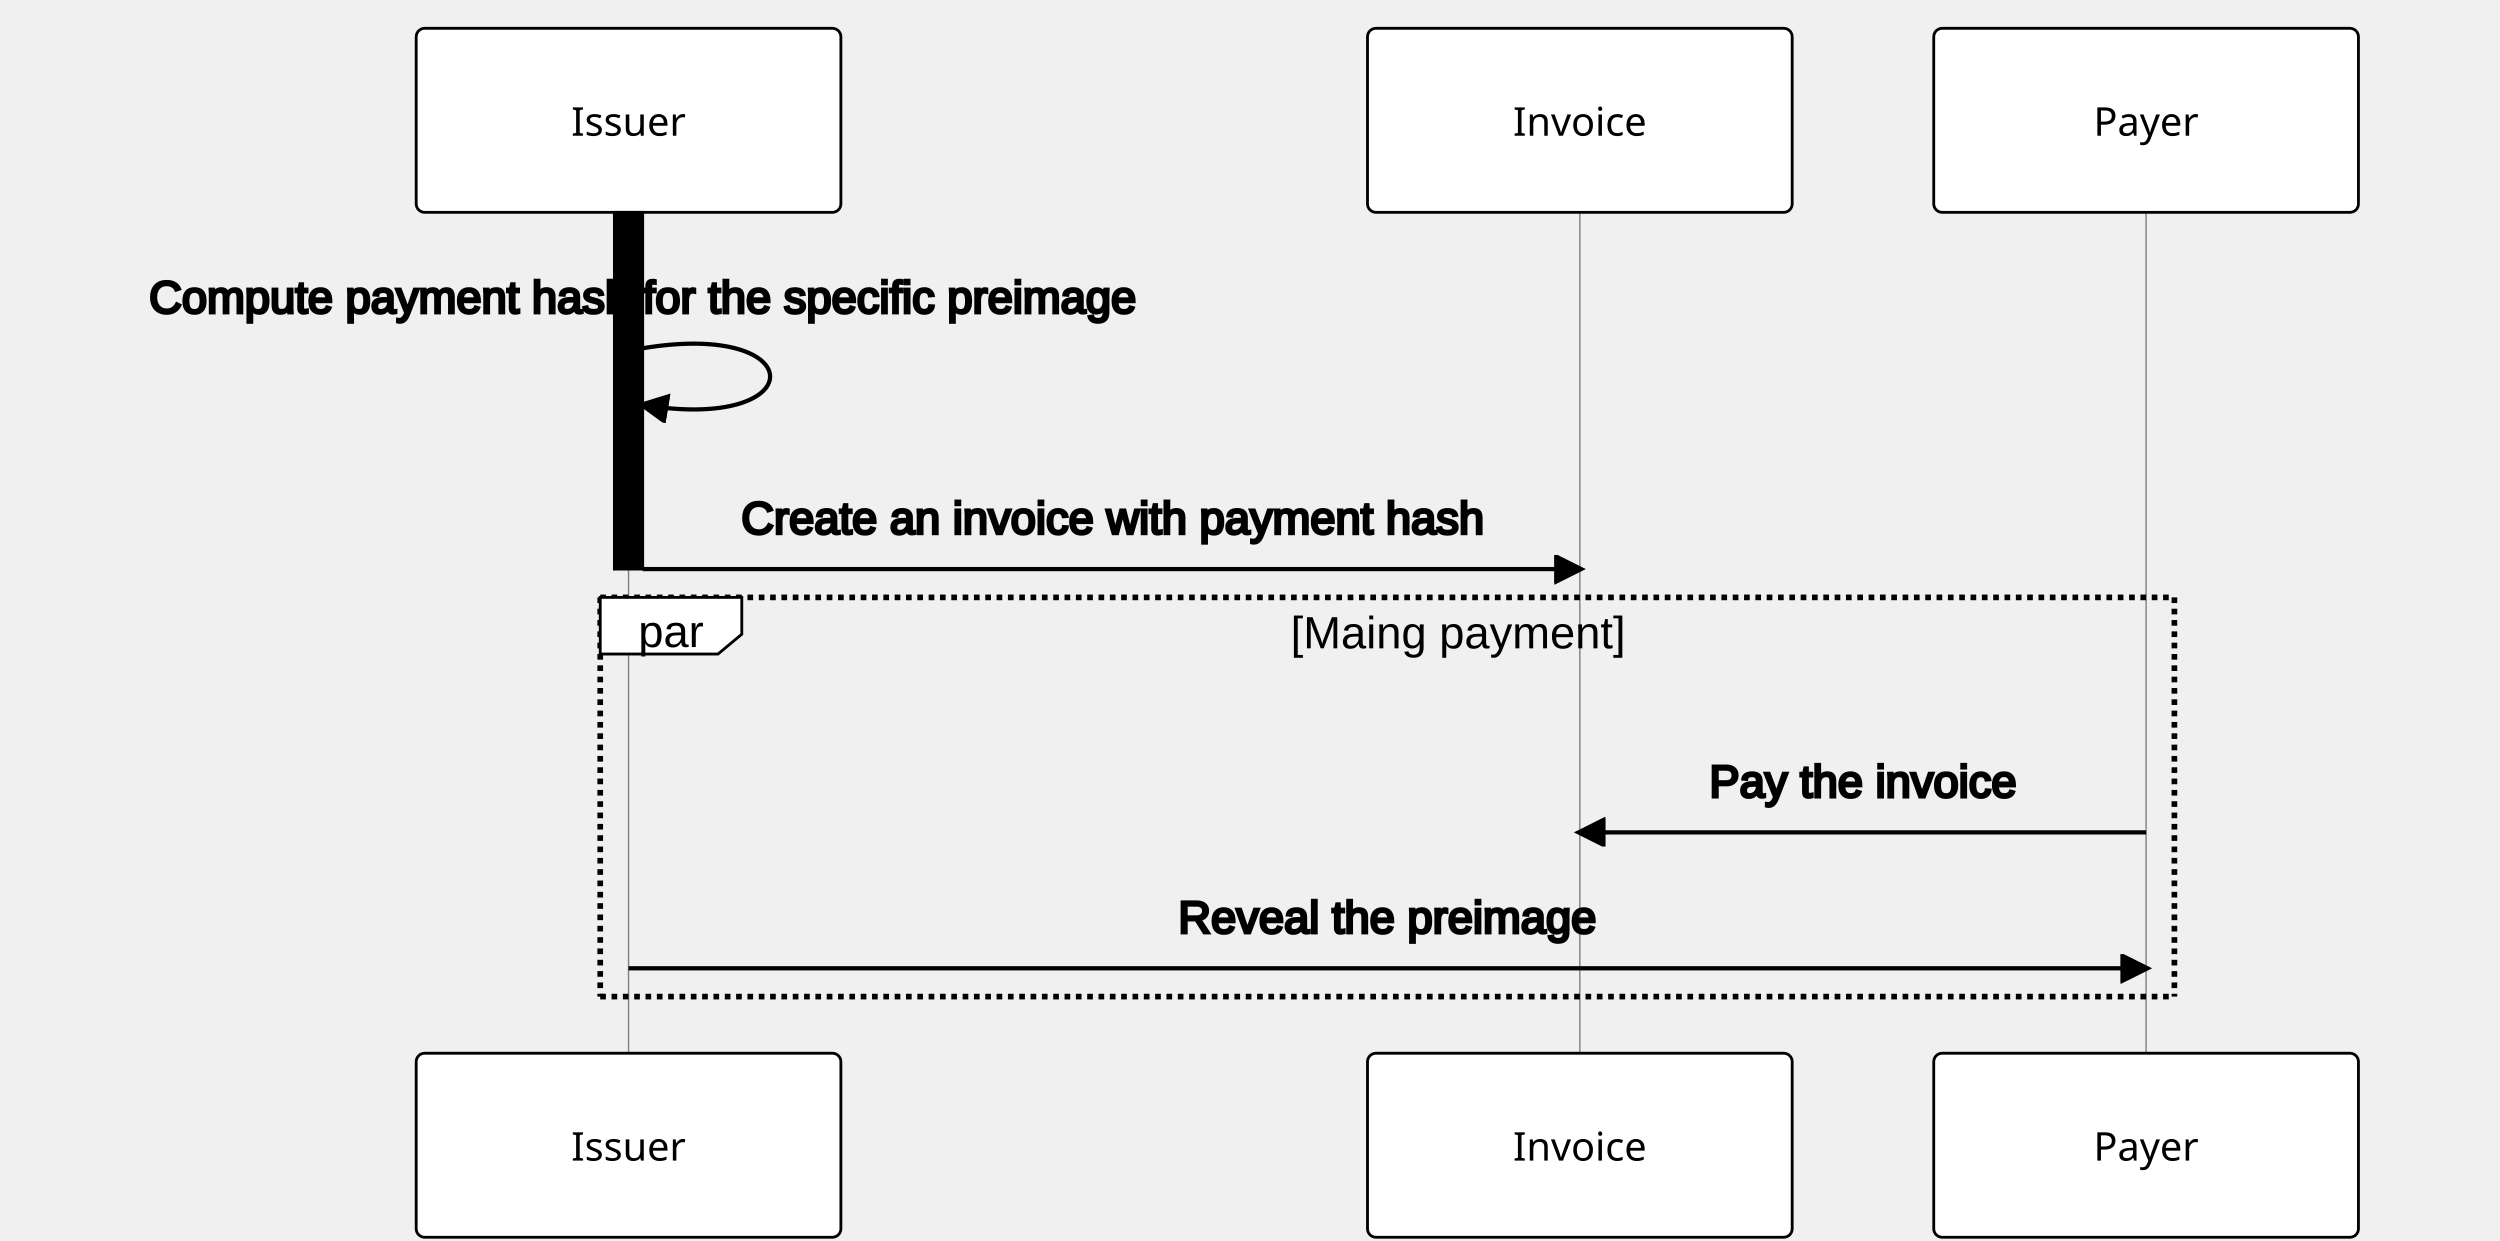
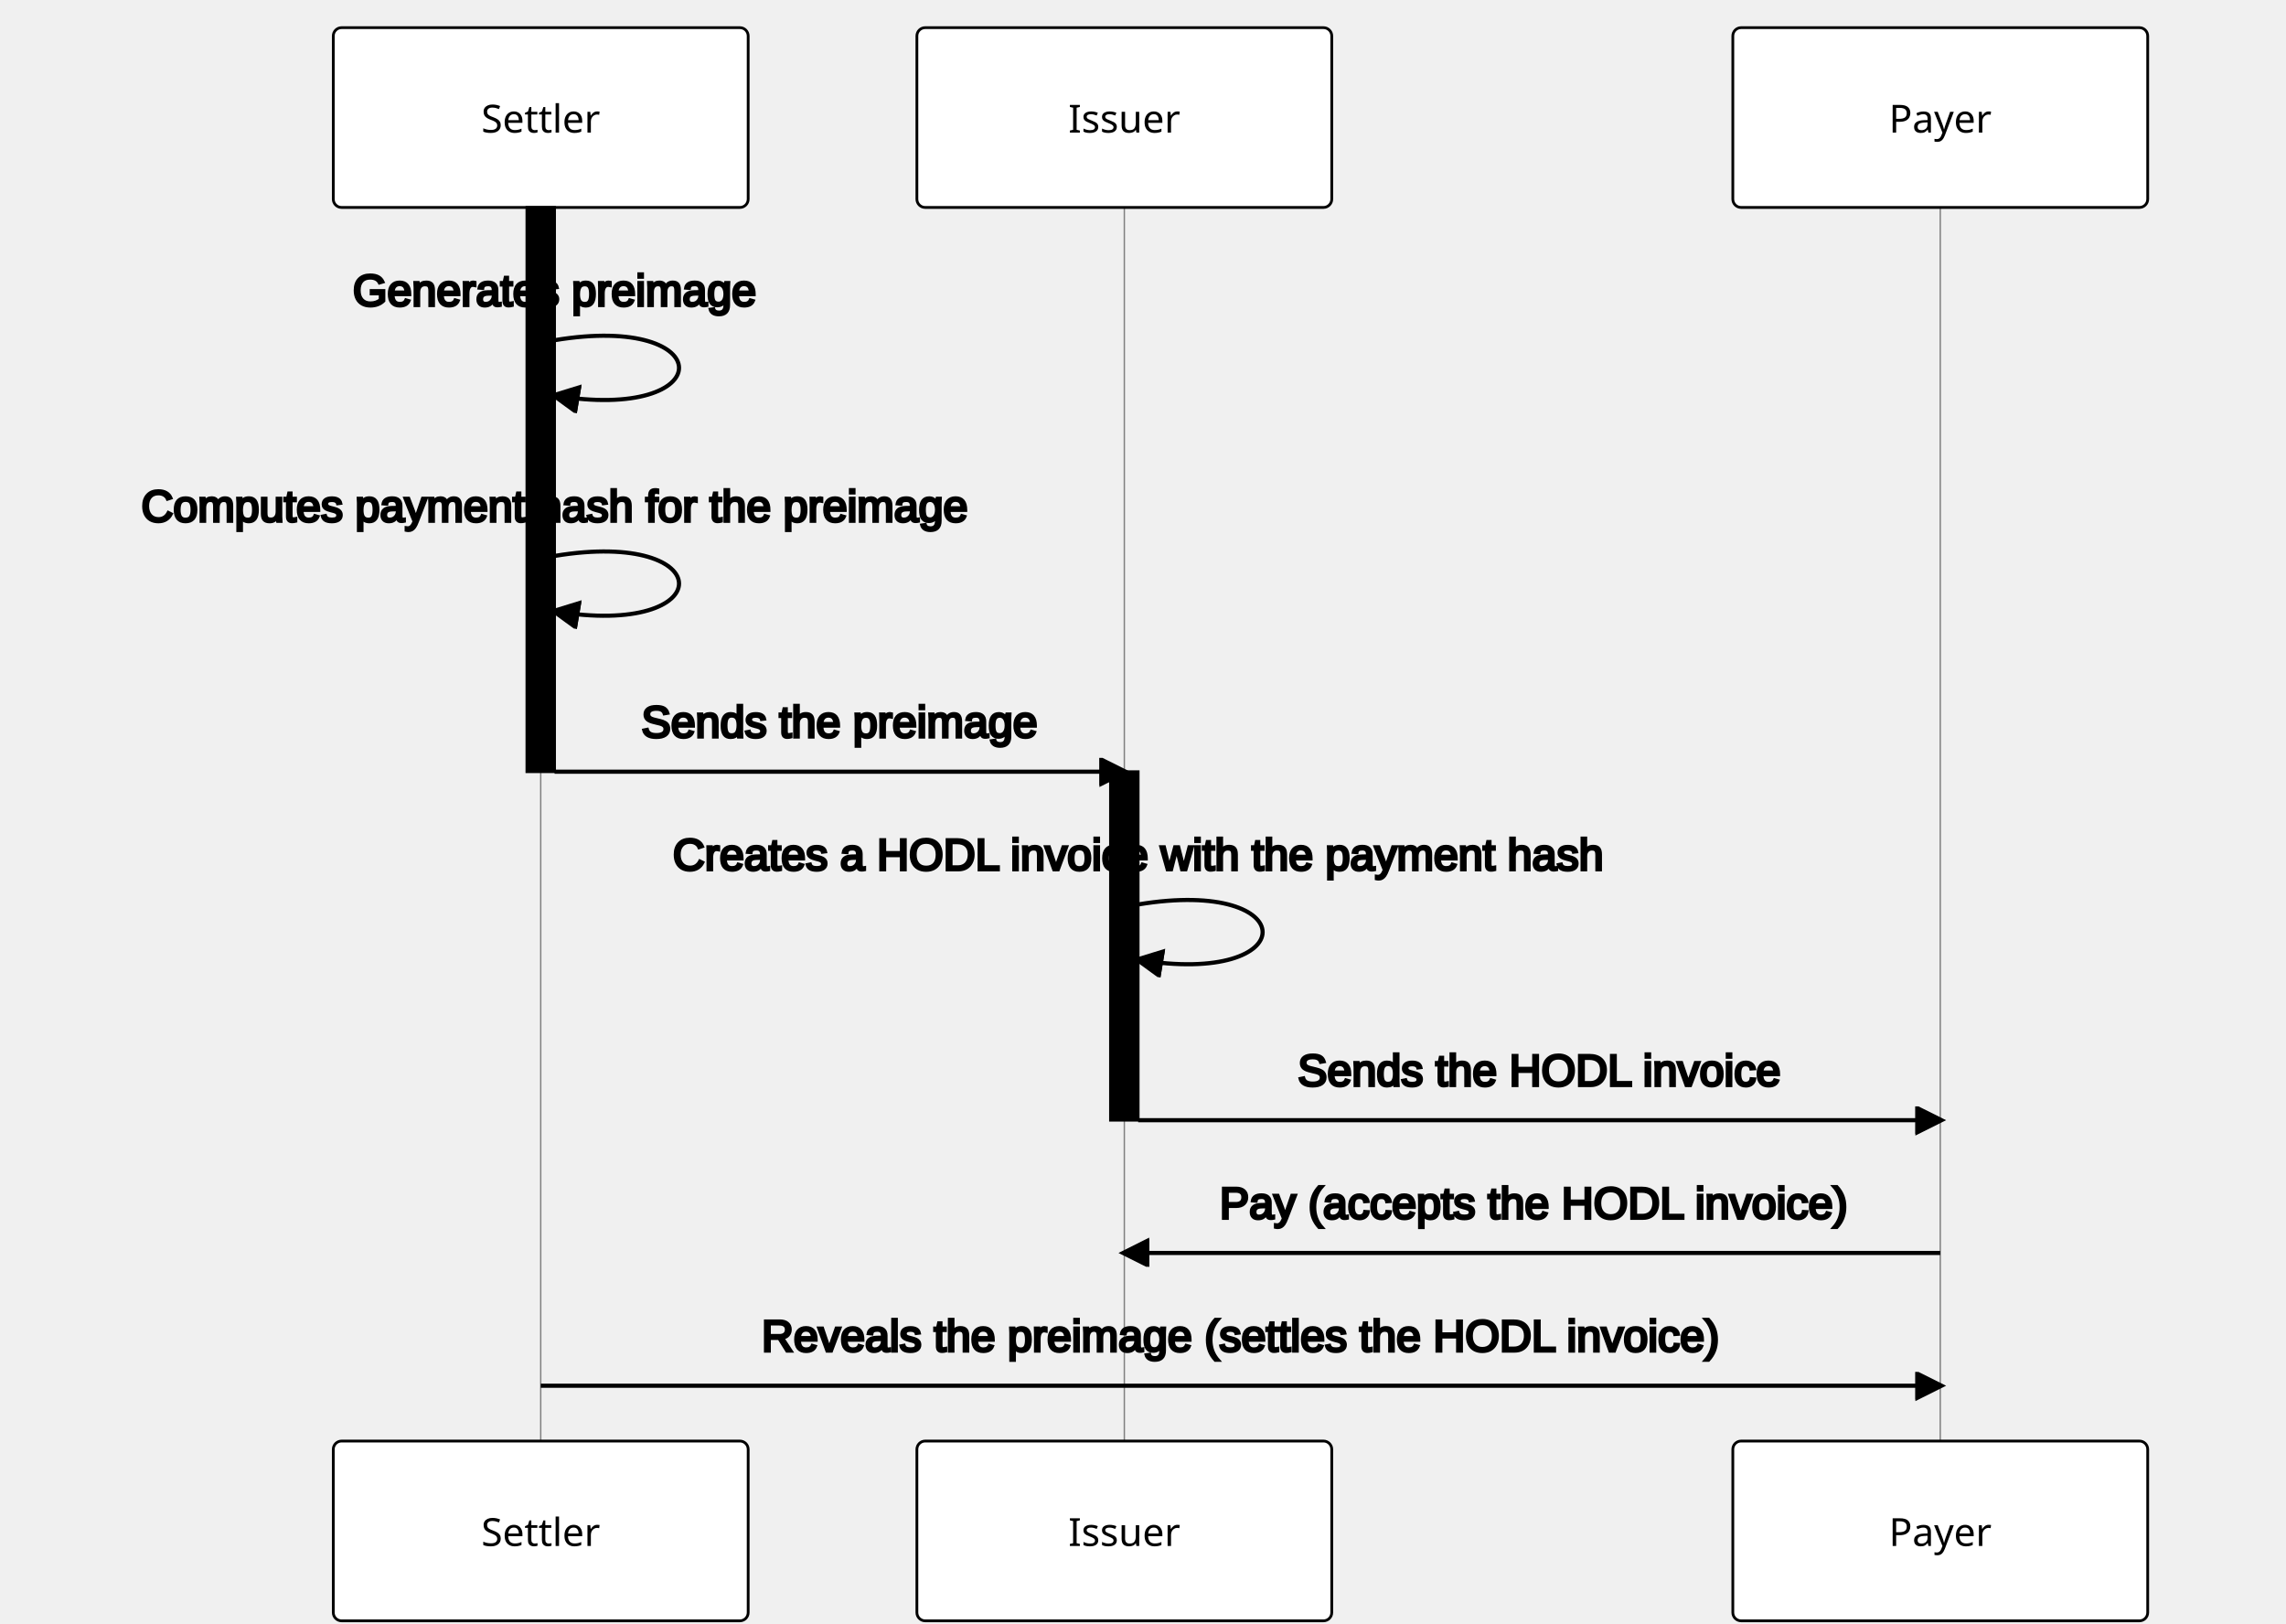
- <svg xmlns="http://www.w3.org/2000/svg" id="mermaid-1674155125392" width="100%" height="438" style="max-width: 883px;" viewBox="-147 -10 883 438">
-   <style>#mermaid-1674155125392{font-family:"trebuchet ms",verdana,arial,sans-serif;font-size:16px;fill:#000;}#mermaid-1674155125392 .error-icon{fill:#000;}#mermaid-1674155125392 .error-text{fill:#ffffff;stroke:#ffffff;}#mermaid-1674155125392 .edge-thickness-normal{stroke-width:2px;}#mermaid-1674155125392 .edge-thickness-thick{stroke-width:3.5px;}#mermaid-1674155125392 .edge-pattern-solid{stroke-dasharray:0;}#mermaid-1674155125392 .edge-pattern-dashed{stroke-dasharray:3;}#mermaid-1674155125392 .edge-pattern-dotted{stroke-dasharray:2;}#mermaid-1674155125392 .marker{fill:#000;stroke:#000;}#mermaid-1674155125392 .marker.cross{stroke:#000;}#mermaid-1674155125392 svg{font-family:"trebuchet ms",verdana,arial,sans-serif;font-size:16px;}#mermaid-1674155125392 .actor{stroke:#000;fill:#FFFFFF;}#mermaid-1674155125392 text.actor &gt; tspan{fill:#000;stroke:none;}#mermaid-1674155125392 .actor-line{stroke:grey;}#mermaid-1674155125392 .messageLine0{stroke-width:1.5;stroke-dasharray:none;stroke:#000;}#mermaid-1674155125392 .messageLine1{stroke-width:1.5;stroke-dasharray:2,2;stroke:#000;}#mermaid-1674155125392 #arrowhead path{fill:#000;stroke:#000;}#mermaid-1674155125392 .sequenceNumber{fill:#ffffff;}#mermaid-1674155125392 #sequencenumber{fill:#000;}#mermaid-1674155125392 #crosshead path{fill:#000;stroke:#000;}#mermaid-1674155125392 .messageText{fill:#000;stroke:#000;}#mermaid-1674155125392 .labelBox{stroke:#000;fill:#FFFFFF;}#mermaid-1674155125392 .labelText,#mermaid-1674155125392 .labelText &gt; tspan{fill:#000;stroke:none;}#mermaid-1674155125392 .loopText,#mermaid-1674155125392 .loopText &gt; tspan{fill:#000;stroke:none;}#mermaid-1674155125392 .loopLine{stroke-width:2px;stroke-dasharray:2,2;stroke:#000;fill:#000;}#mermaid-1674155125392 .note{stroke:hsl(52.683,60%,73.922%);fill:#fff5ad;}#mermaid-1674155125392 .noteText,#mermaid-1674155125392 .noteText &gt; tspan{fill:#333;stroke:none;}#mermaid-1674155125392 .activation0{fill:#000;stroke:#000;}#mermaid-1674155125392 .activation1{fill:#000;stroke:#000;}#mermaid-1674155125392 .activation2{fill:#000;stroke:#000;}#mermaid-1674155125392:root{--mermaid-font-family:"trebuchet ms",verdana,arial,sans-serif;}</style>
+ <svg xmlns="http://www.w3.org/2000/svg" id="mermaid-1674643308256" width="100%" height="587" style="max-width: 826.5px;" viewBox="-120.5 -10 826.5 587">
+   <style>#mermaid-1674643308256{font-family:"trebuchet ms",verdana,arial,sans-serif;font-size:16px;fill:#000;}#mermaid-1674643308256 .error-icon{fill:#000;}#mermaid-1674643308256 .error-text{fill:#ffffff;stroke:#ffffff;}#mermaid-1674643308256 .edge-thickness-normal{stroke-width:2px;}#mermaid-1674643308256 .edge-thickness-thick{stroke-width:3.5px;}#mermaid-1674643308256 .edge-pattern-solid{stroke-dasharray:0;}#mermaid-1674643308256 .edge-pattern-dashed{stroke-dasharray:3;}#mermaid-1674643308256 .edge-pattern-dotted{stroke-dasharray:2;}#mermaid-1674643308256 .marker{fill:#000;stroke:#000;}#mermaid-1674643308256 .marker.cross{stroke:#000;}#mermaid-1674643308256 svg{font-family:"trebuchet ms",verdana,arial,sans-serif;font-size:16px;}#mermaid-1674643308256 .actor{stroke:#000;fill:#FFFFFF;}#mermaid-1674643308256 text.actor &gt; tspan{fill:#000;stroke:none;}#mermaid-1674643308256 .actor-line{stroke:grey;}#mermaid-1674643308256 .messageLine0{stroke-width:1.5;stroke-dasharray:none;stroke:#000;}#mermaid-1674643308256 .messageLine1{stroke-width:1.5;stroke-dasharray:2,2;stroke:#000;}#mermaid-1674643308256 #arrowhead path{fill:#000;stroke:#000;}#mermaid-1674643308256 .sequenceNumber{fill:#ffffff;}#mermaid-1674643308256 #sequencenumber{fill:#000;}#mermaid-1674643308256 #crosshead path{fill:#000;stroke:#000;}#mermaid-1674643308256 .messageText{fill:#000;stroke:#000;}#mermaid-1674643308256 .labelBox{stroke:#000;fill:#FFFFFF;}#mermaid-1674643308256 .labelText,#mermaid-1674643308256 .labelText &gt; tspan{fill:#000;stroke:none;}#mermaid-1674643308256 .loopText,#mermaid-1674643308256 .loopText &gt; tspan{fill:#000;stroke:none;}#mermaid-1674643308256 .loopLine{stroke-width:2px;stroke-dasharray:2,2;stroke:#000;fill:#000;}#mermaid-1674643308256 .note{stroke:hsl(52.683,60%,73.922%);fill:#fff5ad;}#mermaid-1674643308256 .noteText,#mermaid-1674643308256 .noteText &gt; tspan{fill:#333;stroke:none;}#mermaid-1674643308256 .activation0{fill:#000;stroke:#000;}#mermaid-1674643308256 .activation1{fill:#000;stroke:#000;}#mermaid-1674643308256 .activation2{fill:#000;stroke:#000;}#mermaid-1674643308256:root{--mermaid-font-family:"trebuchet ms",verdana,arial,sans-serif;}</style>
  <g />
  <g>
-     <line id="actor0" x1="75" y1="5" x2="75" y2="427" class="actor-line" stroke-width="0.5px" stroke="#999" />
+     <line id="actor0" x1="75" y1="5" x2="75" y2="576" class="actor-line" stroke-width="0.5px" stroke="#999" />
    <rect x="0" y="0" fill="#eaeaea" stroke="#666" width="150" height="65" rx="3" ry="3" class="actor" />
    <text x="75" y="32.5" dominant-baseline="central" alignment-baseline="central" class="actor" style="text-anchor: middle; font-size: 14px; font-weight: 400; font-family: Open-Sans, sans-serif;">
-       <tspan x="75" dy="0">Issuer</tspan>
+       <tspan x="75" dy="0">Settler</tspan>
    </text>
  </g>
  <g>
-     <line id="actor1" x1="411" y1="5" x2="411" y2="427" class="actor-line" stroke-width="0.5px" stroke="#999" />
-     <rect x="336" y="0" fill="#eaeaea" stroke="#666" width="150" height="65" rx="3" ry="3" class="actor" />
-     <text x="411" y="32.5" dominant-baseline="central" alignment-baseline="central" class="actor" style="text-anchor: middle; font-size: 14px; font-weight: 400; font-family: Open-Sans, sans-serif;">
-       <tspan x="411" dy="0">Invoice</tspan>
+     <line id="actor1" x1="286" y1="5" x2="286" y2="576" class="actor-line" stroke-width="0.5px" stroke="#999" />
+     <rect x="211" y="0" fill="#eaeaea" stroke="#666" width="150" height="65" rx="3" ry="3" class="actor" />
+     <text x="286" y="32.5" dominant-baseline="central" alignment-baseline="central" class="actor" style="text-anchor: middle; font-size: 14px; font-weight: 400; font-family: Open-Sans, sans-serif;">
+       <tspan x="286" dy="0">Issuer</tspan>
    </text>
  </g>
  <g>
-     <line id="actor2" x1="611" y1="5" x2="611" y2="427" class="actor-line" stroke-width="0.5px" stroke="#999" />
-     <rect x="536" y="0" fill="#eaeaea" stroke="#666" width="150" height="65" rx="3" ry="3" class="actor" />
-     <text x="611" y="32.5" dominant-baseline="central" alignment-baseline="central" class="actor" style="text-anchor: middle; font-size: 14px; font-weight: 400; font-family: Open-Sans, sans-serif;">
-       <tspan x="611" dy="0">Payer</tspan>
+     <line id="actor2" x1="581" y1="5" x2="581" y2="576" class="actor-line" stroke-width="0.5px" stroke="#999" />
+     <rect x="506" y="0" fill="#eaeaea" stroke="#666" width="150" height="65" rx="3" ry="3" class="actor" />
+     <text x="581" y="32.5" dominant-baseline="central" alignment-baseline="central" class="actor" style="text-anchor: middle; font-size: 14px; font-weight: 400; font-family: Open-Sans, sans-serif;">
+       <tspan x="581" dy="0">Payer</tspan>
    </text>
  </g>
  <defs>
    <marker id="arrowhead" refX="9" refY="5" markerUnits="userSpaceOnUse" markerWidth="12" markerHeight="12" orient="auto">
      <path d="M 0 0 L 10 5 L 0 10 z" />
    </marker>
  </defs>
  <defs>
    <marker id="crosshead" markerWidth="15" markerHeight="8" orient="auto" refX="16" refY="4">
      <path fill="black" stroke="#000000" stroke-width="1px" d="M 9,2 V 6 L16,4 Z" style="stroke-dasharray: 0, 0;" />
      <path fill="none" stroke="#000000" stroke-width="1px" d="M 0,1 L 6,7 M 6,1 L 0,7" style="stroke-dasharray: 0, 0;" />
    </marker>
  </defs>
  <defs>
    <marker id="filled-head" refX="18" refY="7" markerWidth="20" markerHeight="28" orient="auto">
      <path d="M 18,7 L9,13 L14,7 L9,1 Z" />
    </marker>
  </defs>
  <defs>
    <marker id="sequencenumber" refX="15" refY="15" markerWidth="60" markerHeight="40" orient="auto">
      <circle cx="15" cy="15" r="6" />
    </marker>
  </defs>
  <g>
-     <rect x="70" y="65" fill="#EDF2AE" stroke="#666" width="10" height="126" rx="0" ry="0" class="activation0" />
+     <rect x="70" y="65" fill="#EDF2AE" stroke="#666" width="10" height="204" rx="0" ry="0" class="activation0" />
  </g>
-   <text x="80" y="80" text-anchor="middle" dominant-baseline="middle" alignment-baseline="middle" class="messageText" dy="1em" style="font-family: &quot;trebuchet ms&quot;, verdana, arial, sans-serif; font-size: 16px; font-weight: 400;">Compute payment hash for the specific preimage</text>
+   <text x="80" y="80" text-anchor="middle" dominant-baseline="middle" alignment-baseline="middle" class="messageText" dy="1em" style="font-family: &quot;trebuchet ms&quot;, verdana, arial, sans-serif; font-size: 16px; font-weight: 400;">Generates preimage</text>
  <path d="M 80,113 C 140,103 140,143 80,133" class="messageLine0" stroke-width="2" stroke="none" marker-end="url(#arrowhead)" style="fill: none;" />
-   <text x="246" y="158" text-anchor="middle" dominant-baseline="middle" alignment-baseline="middle" class="messageText" dy="1em" style="font-family: &quot;trebuchet ms&quot;, verdana, arial, sans-serif; font-size: 16px; font-weight: 400;">Create an invoice with payment hash</text>
-   <line x1="80" y1="191" x2="411" y2="191" class="messageLine0" stroke-width="2" stroke="none" marker-end="url(#arrowhead)" style="fill: none;" />
-   <text x="511" y="251" text-anchor="middle" dominant-baseline="middle" alignment-baseline="middle" class="messageText" dy="1em" style="font-family: &quot;trebuchet ms&quot;, verdana, arial, sans-serif; font-size: 16px; font-weight: 400;">Pay the invoice</text>
-   <line x1="611" y1="284" x2="411" y2="284" class="messageLine0" stroke-width="2" stroke="none" marker-end="url(#arrowhead)" style="fill: none;" />
-   <text x="343" y="299" text-anchor="middle" dominant-baseline="middle" alignment-baseline="middle" class="messageText" dy="1em" style="font-family: &quot;trebuchet ms&quot;, verdana, arial, sans-serif; font-size: 16px; font-weight: 400;">Reveal the preimage</text>
-   <line x1="75" y1="332" x2="611" y2="332" class="messageLine0" stroke-width="2" stroke="none" marker-end="url(#arrowhead)" style="fill: none;" />
+   <text x="80" y="158" text-anchor="middle" dominant-baseline="middle" alignment-baseline="middle" class="messageText" dy="1em" style="font-family: &quot;trebuchet ms&quot;, verdana, arial, sans-serif; font-size: 16px; font-weight: 400;">Computes payment hash for the preimage</text>
+   <path d="M 80,191 C 140,181 140,221 80,211" class="messageLine0" stroke-width="2" stroke="none" marker-end="url(#arrowhead)" style="fill: none;" />
+   <text x="183" y="236" text-anchor="middle" dominant-baseline="middle" alignment-baseline="middle" class="messageText" dy="1em" style="font-family: &quot;trebuchet ms&quot;, verdana, arial, sans-serif; font-size: 16px; font-weight: 400;">Sends the preimage</text>
+   <line x1="80" y1="269" x2="286" y2="269" class="messageLine0" stroke-width="2" stroke="none" marker-end="url(#arrowhead)" style="fill: none;" />
  <g>
-     <line x1="65" y1="201" x2="621" y2="201" class="loopLine" />
-     <line x1="621" y1="201" x2="621" y2="342" class="loopLine" />
-     <line x1="65" y1="342" x2="621" y2="342" class="loopLine" />
-     <line x1="65" y1="201" x2="65" y2="342" class="loopLine" />
-     <polygon points="65,201 115,201 115,214 106.6,221 65,221" class="labelBox" />
-     <text x="90" y="214" text-anchor="middle" dominant-baseline="middle" alignment-baseline="middle" class="labelText" style="font-family: &quot;trebuchet ms&quot;, verdana, arial, sans-serif; font-size: 16px; font-weight: 400;">par</text>
-     <text x="368" y="219" text-anchor="middle" class="loopText" style="font-family: &quot;trebuchet ms&quot;, verdana, arial, sans-serif; font-size: 16px; font-weight: 400;">
-       <tspan x="368">[Maing payment]</tspan>
+     <rect x="281" y="269" fill="#EDF2AE" stroke="#666" width="10" height="126" rx="0" ry="0" class="activation0" />
+   </g>
+   <text x="291" y="284" text-anchor="middle" dominant-baseline="middle" alignment-baseline="middle" class="messageText" dy="1em" style="font-family: &quot;trebuchet ms&quot;, verdana, arial, sans-serif; font-size: 16px; font-weight: 400;">Creates a HODL invoice with the payment hash</text>
+   <path d="M 291,317 C 351,307 351,347 291,337" class="messageLine0" stroke-width="2" stroke="none" marker-end="url(#arrowhead)" style="fill: none;" />
+   <text x="436" y="362" text-anchor="middle" dominant-baseline="middle" alignment-baseline="middle" class="messageText" dy="1em" style="font-family: &quot;trebuchet ms&quot;, verdana, arial, sans-serif; font-size: 16px; font-weight: 400;">Sends the HODL invoice</text>
+   <line x1="291" y1="395" x2="581" y2="395" class="messageLine0" stroke-width="2" stroke="none" marker-end="url(#arrowhead)" style="fill: none;" />
+   <text x="434" y="410" text-anchor="middle" dominant-baseline="middle" alignment-baseline="middle" class="messageText" dy="1em" style="font-family: &quot;trebuchet ms&quot;, verdana, arial, sans-serif; font-size: 16px; font-weight: 400;">Pay (accepts the HODL invoice)</text>
+   <line x1="581" y1="443" x2="286" y2="443" class="messageLine0" stroke-width="2" stroke="none" marker-end="url(#arrowhead)" style="fill: none;" />
+   <text x="328" y="458" text-anchor="middle" dominant-baseline="middle" alignment-baseline="middle" class="messageText" dy="1em" style="font-family: &quot;trebuchet ms&quot;, verdana, arial, sans-serif; font-size: 16px; font-weight: 400;">Reveals the preimage (settles the HODL invoice)</text>
+   <line x1="75" y1="491" x2="581" y2="491" class="messageLine0" stroke-width="2" stroke="none" marker-end="url(#arrowhead)" style="fill: none;" />
+   <g>
+     <rect x="0" y="511" fill="#eaeaea" stroke="#666" width="150" height="65" rx="3" ry="3" class="actor" />
+     <text x="75" y="543.5" dominant-baseline="central" alignment-baseline="central" class="actor" style="text-anchor: middle; font-size: 14px; font-weight: 400; font-family: Open-Sans, sans-serif;">
+       <tspan x="75" dy="0">Settler</tspan>
    </text>
  </g>
  <g>
-     <rect x="0" y="362" fill="#eaeaea" stroke="#666" width="150" height="65" rx="3" ry="3" class="actor" />
-     <text x="75" y="394.5" dominant-baseline="central" alignment-baseline="central" class="actor" style="text-anchor: middle; font-size: 14px; font-weight: 400; font-family: Open-Sans, sans-serif;">
-       <tspan x="75" dy="0">Issuer</tspan>
+     <rect x="211" y="511" fill="#eaeaea" stroke="#666" width="150" height="65" rx="3" ry="3" class="actor" />
+     <text x="286" y="543.5" dominant-baseline="central" alignment-baseline="central" class="actor" style="text-anchor: middle; font-size: 14px; font-weight: 400; font-family: Open-Sans, sans-serif;">
+       <tspan x="286" dy="0">Issuer</tspan>
    </text>
  </g>
  <g>
-     <rect x="336" y="362" fill="#eaeaea" stroke="#666" width="150" height="65" rx="3" ry="3" class="actor" />
-     <text x="411" y="394.5" dominant-baseline="central" alignment-baseline="central" class="actor" style="text-anchor: middle; font-size: 14px; font-weight: 400; font-family: Open-Sans, sans-serif;">
-       <tspan x="411" dy="0">Invoice</tspan>
-     </text>
-   </g>
-   <g>
-     <rect x="536" y="362" fill="#eaeaea" stroke="#666" width="150" height="65" rx="3" ry="3" class="actor" />
-     <text x="611" y="394.5" dominant-baseline="central" alignment-baseline="central" class="actor" style="text-anchor: middle; font-size: 14px; font-weight: 400; font-family: Open-Sans, sans-serif;">
-       <tspan x="611" dy="0">Payer</tspan>
+     <rect x="506" y="511" fill="#eaeaea" stroke="#666" width="150" height="65" rx="3" ry="3" class="actor" />
+     <text x="581" y="543.5" dominant-baseline="central" alignment-baseline="central" class="actor" style="text-anchor: middle; font-size: 14px; font-weight: 400; font-family: Open-Sans, sans-serif;">
+       <tspan x="581" dy="0">Payer</tspan>
    </text>
  </g>
</svg>
